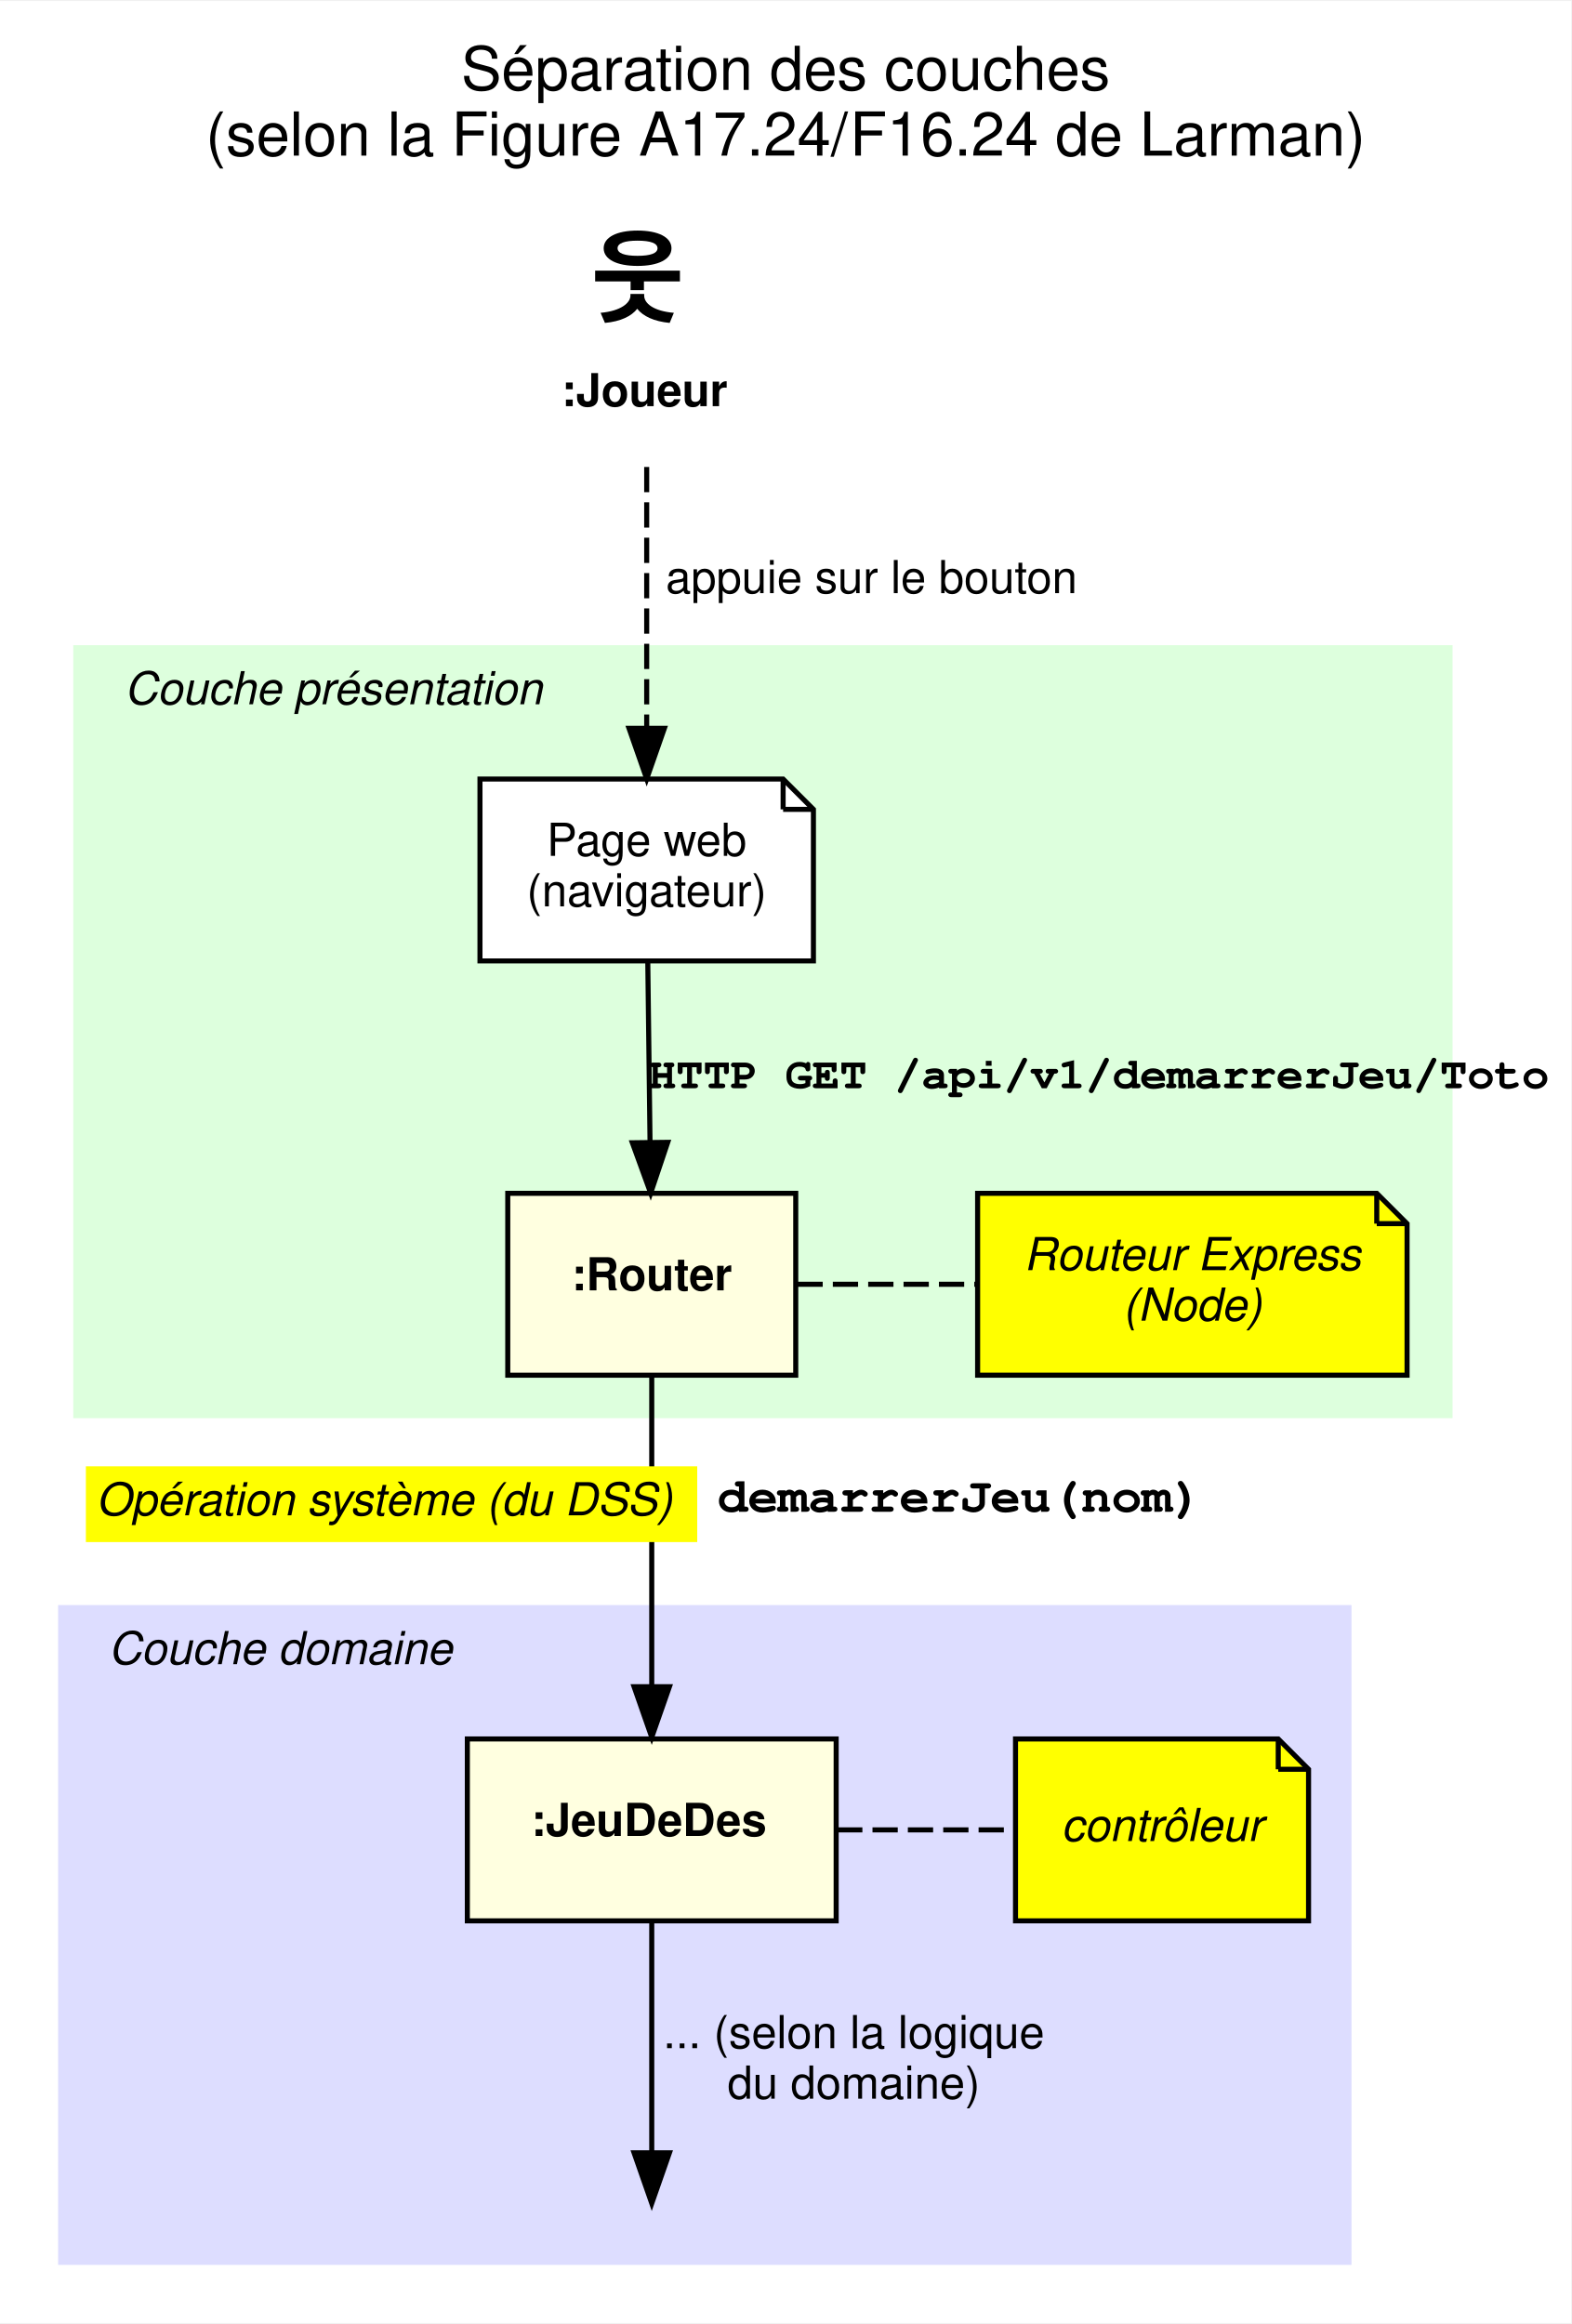
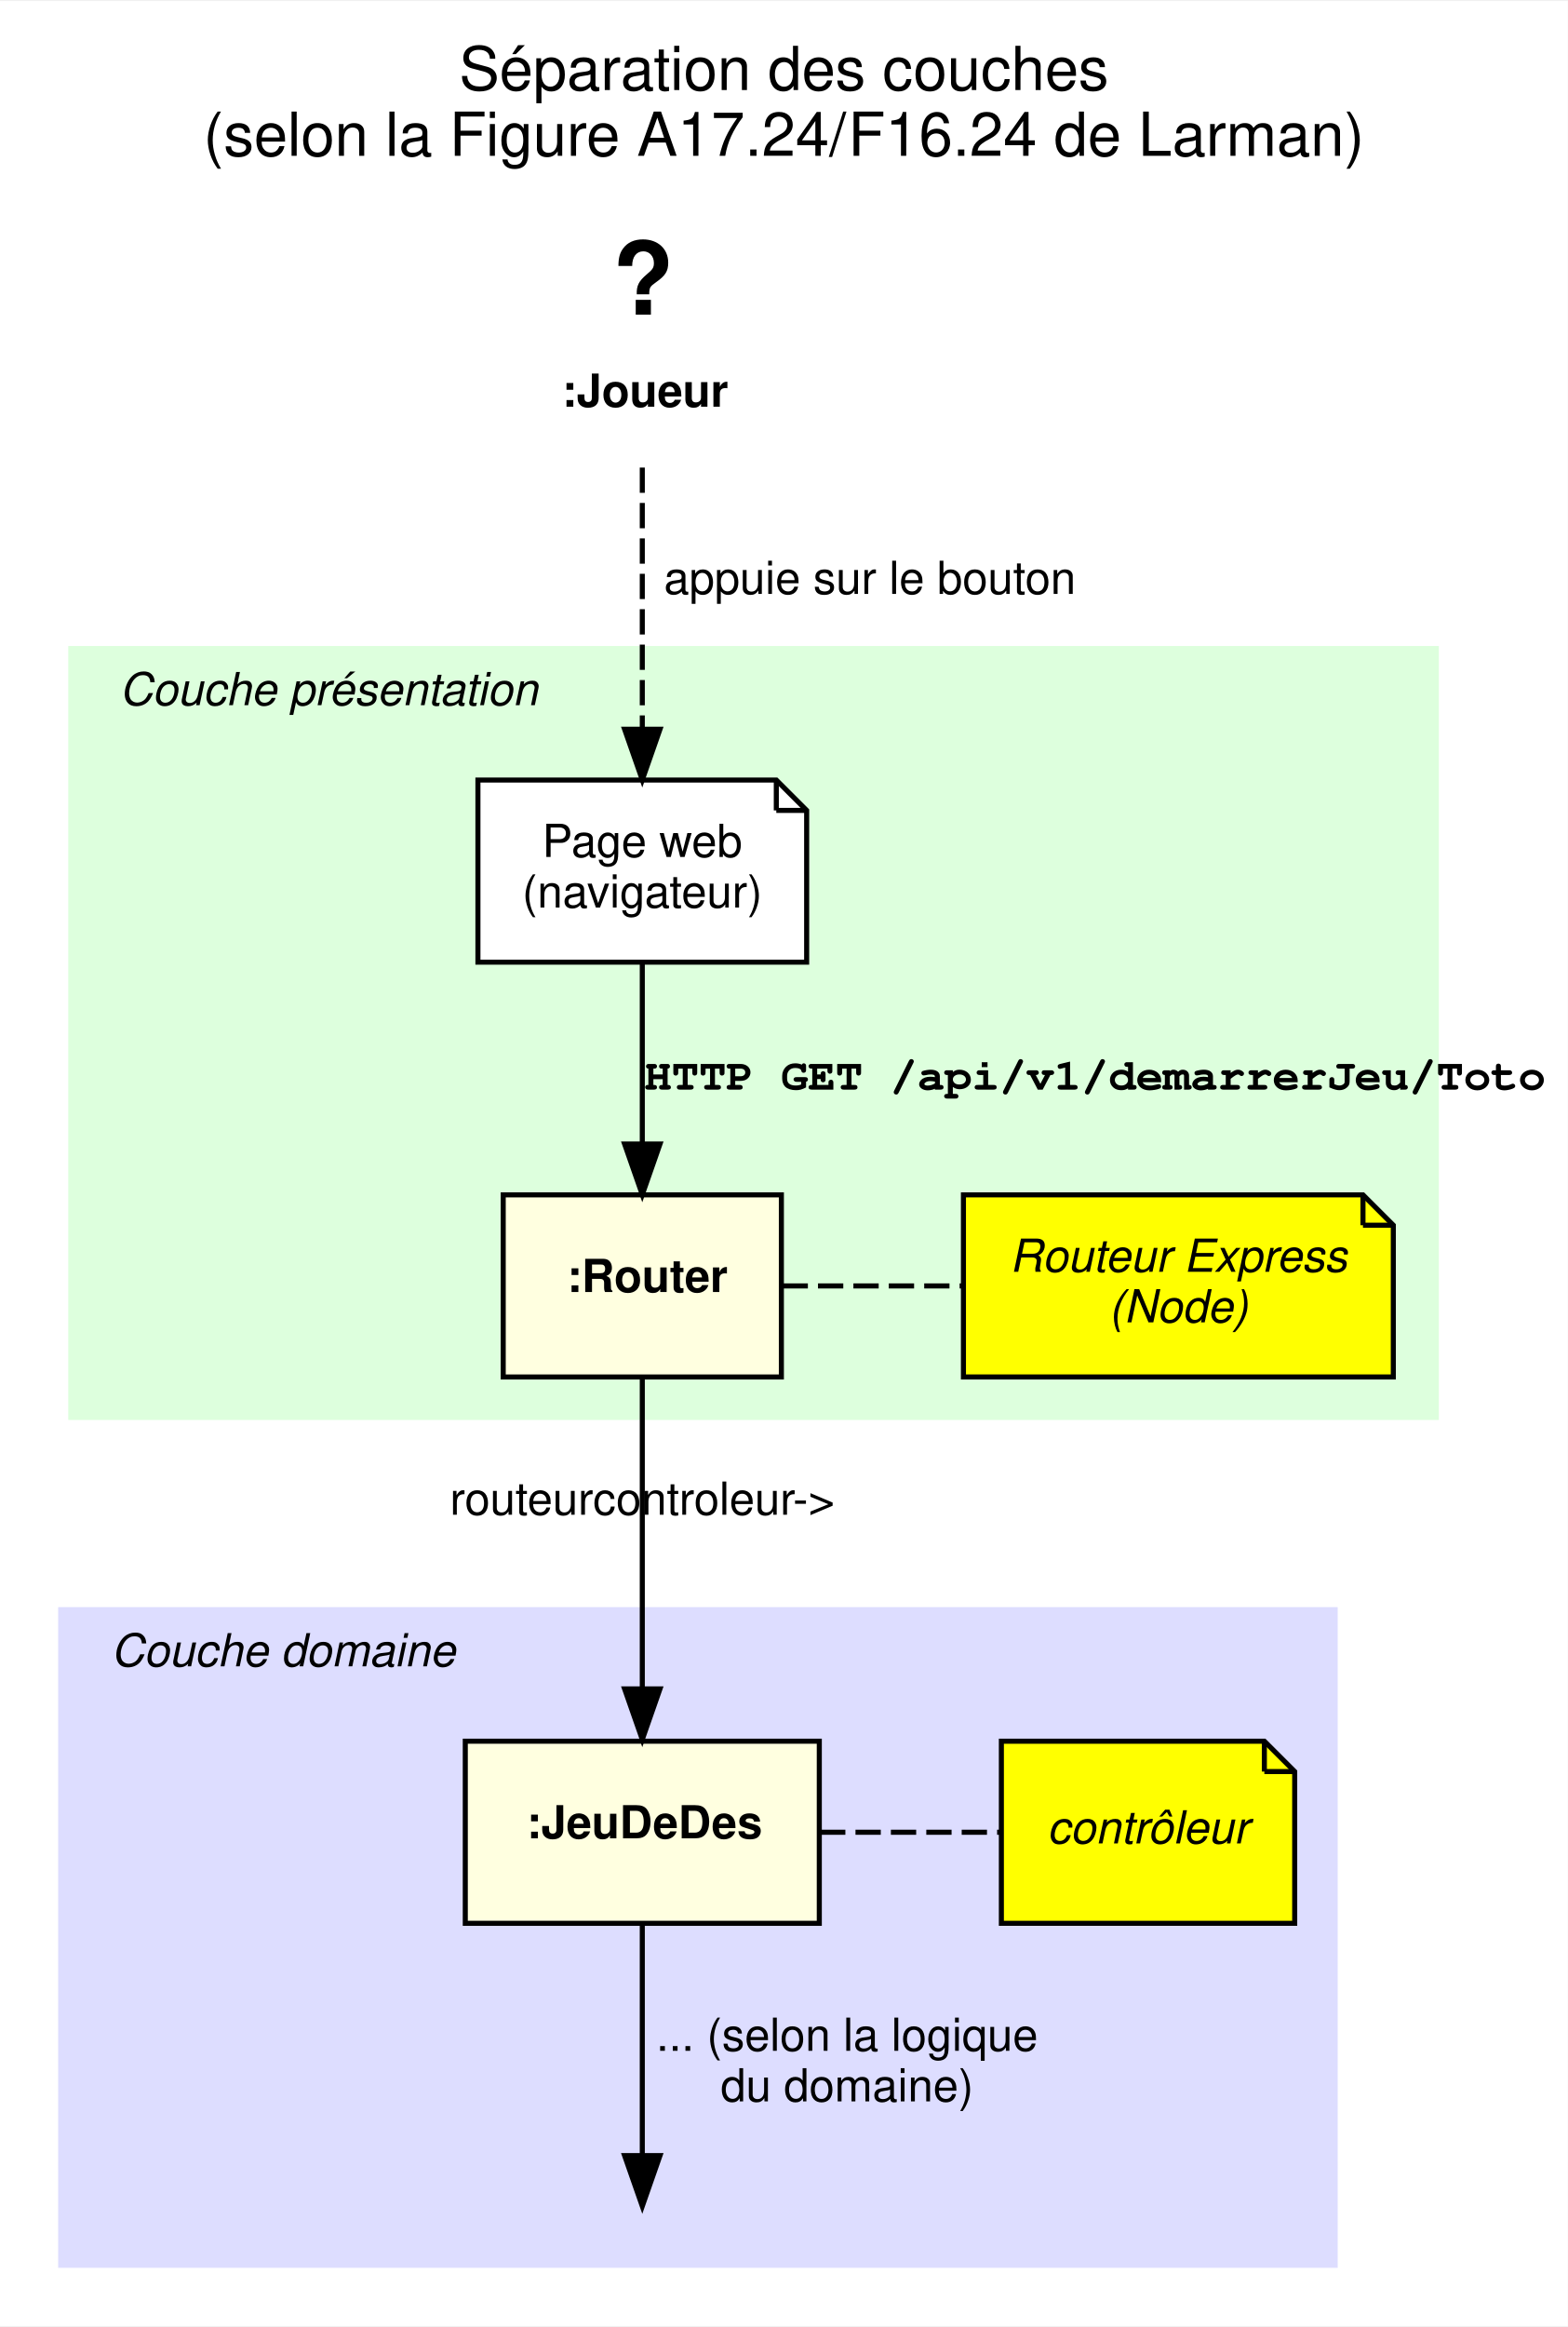
- <svg xmlns="http://www.w3.org/2000/svg" width="311pt" height="460pt" viewBox="0.00 0.00 311.00 459.60">
+ <svg xmlns="http://www.w3.org/2000/svg" width="310pt" height="460pt" viewBox="0.00 0.00 310.00 459.60">
  <g id="graph0" class="graph" transform="scale(1 1) rotate(0) translate(4 455.6)">
-     <polygon fill="white" stroke="none" points="-4,4 -4,-455.6 307,-455.6 307,4 -4,4" />
-     <text text-anchor="middle" x="151.5" y="-438" font-family="Helvetica,sans-Serif" font-size="12.00">Séparation des couches</text>
-     <text text-anchor="middle" x="151.5" y="-425" font-family="Helvetica,sans-Serif" font-size="12.00">(selon la Figure A17.24/F16.24 de Larman)</text>
+     <polygon fill="white" stroke="none" points="-4,4 -4,-455.6 306,-455.6 306,4 -4,4" />
+     <text text-anchor="middle" x="151" y="-438" font-family="Helvetica,sans-Serif" font-size="12.00">Séparation des couches</text>
+     <text text-anchor="middle" x="151" y="-425" font-family="Helvetica,sans-Serif" font-size="12.00">(selon la Figure A17.24/F16.24 de Larman)</text>
    <g id="clust1" class="cluster">
-       <polygon fill="#ddffdd" stroke="#ddffdd" points="11,-175.6 11,-327.6 283,-327.6 283,-175.6 11,-175.6" />
-       <text text-anchor="middle" x="62" y="-316.4" font-family="Helvetica,sans-Serif" font-style="oblique" font-size="9.00">Couche présentation</text>
+       <polygon fill="#ddffdd" stroke="#ddffdd" points="10,-175.6 10,-327.6 280,-327.6 280,-175.6 10,-175.6" />
+       <text text-anchor="middle" x="61" y="-316.4" font-family="Helvetica,sans-Serif" font-style="oblique" font-size="9.00">Couche présentation</text>
    </g>
    <g id="clust4" class="cluster">
-       <polygon fill="#ddddff" stroke="#ddddff" points="8,-8 8,-137.6 263,-137.6 263,-8 8,-8" />
-       <text text-anchor="middle" x="51.5" y="-126.4" font-family="Helvetica,sans-Serif" font-style="oblique" font-size="9.00">Couche domaine</text>
+       <polygon fill="#ddddff" stroke="#ddddff" points="8,-8 8,-137.6 260,-137.6 260,-8 8,-8" />
+       <text text-anchor="middle" x="52" y="-126.4" font-family="Helvetica,sans-Serif" font-style="oblique" font-size="9.00">Couche domaine</text>
    </g>
    <g id="node1" class="node">
-       <polygon fill="white" stroke="none" points="153,-417.6 95,-417.6 95,-363.6 153,-363.6 153,-417.6" />
-       <text text-anchor="start" x="113" y="-393.6" font-family="Helvetica,sans-Serif" font-weight="bold" font-size="20.00">웃</text>
+       <polygon fill="white" stroke="none" points="151.5,-417.6 94.5,-417.6 94.5,-363.6 151.5,-363.6 151.5,-417.6" />
+       <text text-anchor="start" x="117" y="-393.6" font-family="Helvetica,sans-Serif" font-weight="bold" font-size="20.00">?</text>
      <text text-anchor="start" x="107" y="-375.4" font-family="Helvetica,sans-Serif" font-weight="bold" font-size="9.00">:Joueur</text>
    </g>
    <g id="node2" class="node">
-       <polygon fill="white" stroke="black" points="151,-301.6 91,-301.6 91,-265.6 157,-265.6 157,-295.6 151,-301.6" />
-       <polyline fill="none" stroke="black" points="151,-301.6 151,-295.6 " />
-       <polyline fill="none" stroke="black" points="157,-295.6 151,-295.6 " />
-       <text text-anchor="middle" x="124" y="-286.4" font-family="Helvetica,sans-Serif" font-size="9.00">Page web</text>
-       <text text-anchor="middle" x="124" y="-276.4" font-family="Helvetica,sans-Serif" font-size="9.00">(navigateur)</text>
+       <polygon fill="white" stroke="black" points="149.5,-301.6 90.5,-301.6 90.5,-265.6 155.5,-265.6 155.5,-295.6 149.5,-301.6" />
+       <polyline fill="none" stroke="black" points="149.5,-301.6 149.5,-295.6 " />
+       <polyline fill="none" stroke="black" points="155.5,-295.6 149.5,-295.6 " />
+       <text text-anchor="middle" x="123" y="-286.4" font-family="Helvetica,sans-Serif" font-size="9.00">Page web</text>
+       <text text-anchor="middle" x="123" y="-276.4" font-family="Helvetica,sans-Serif" font-size="9.00">(navigateur)</text>
    </g>
    <g id="edge5" class="edge">
-       <path fill="none" stroke="black" stroke-dasharray="5,2" d="M124,-363.375C124,-347.681 124,-327.765 124,-311.886" />
-       <polygon fill="black" stroke="black" points="127.5,-311.639 124,-301.639 120.5,-311.639 127.5,-311.639" />
-       <text text-anchor="middle" x="168.5" y="-338.4" font-family="Helvetica,sans-Serif" font-size="9.00">  appuie sur le bouton</text>
+       <path fill="none" stroke="black" stroke-dasharray="5,2" d="M123,-363.375C123,-347.681 123,-327.765 123,-311.886" />
+       <polygon fill="black" stroke="black" points="126.5,-311.639 123,-301.639 119.5,-311.639 126.5,-311.639" />
+       <text text-anchor="middle" x="168" y="-338.4" font-family="Helvetica,sans-Serif" font-size="9.00">  appuie sur le bouton</text>
    </g>
    <g id="node3" class="node">
-       <polygon fill="lightyellow" stroke="black" points="153.5,-219.6 96.5,-219.6 96.5,-183.6 153.5,-183.6 153.5,-219.6" />
-       <text text-anchor="start" x="109" y="-200.4" font-family="Helvetica,sans-Serif" font-weight="bold" font-size="9.00">:Router</text>
+       <polygon fill="lightyellow" stroke="black" points="150.5,-219.6 95.5,-219.6 95.5,-183.6 150.5,-183.6 150.5,-219.6" />
+       <text text-anchor="start" x="108" y="-200.4" font-family="Helvetica,sans-Serif" font-weight="bold" font-size="9.00">:Router</text>
    </g>
    <g id="edge1" class="edge">
-       <path fill="none" stroke="black" d="M124.217,-265.241C124.346,-254.897 124.513,-241.541 124.66,-229.821" />
-       <polygon fill="black" stroke="black" points="128.162,-229.693 124.787,-219.65 121.162,-229.606 128.162,-229.693" />
-       <text text-anchor="middle" x="213.5" y="-240.4" font-family="Courier,monospace" font-weight="bold" font-size="9.00"> HTTP GET /api/v1/demarrerJeu/Toto</text>
+       <path fill="none" stroke="black" d="M123,-265.241C123,-254.897 123,-241.541 123,-229.821" />
+       <polygon fill="black" stroke="black" points="126.5,-229.65 123,-219.65 119.5,-229.65 126.5,-229.65" />
+       <text text-anchor="middle" x="212.5" y="-240.4" font-family="Courier,monospace" font-weight="bold" font-size="9.00"> HTTP GET /api/v1/demarrerJeu/Toto</text>
    </g>
    <g id="node6" class="node">
-       <polygon fill="yellow" stroke="black" points="268.5,-219.6 189.5,-219.6 189.5,-183.6 274.5,-183.6 274.5,-213.6 268.5,-219.6" />
-       <polyline fill="none" stroke="black" points="268.5,-219.6 268.5,-213.6 " />
-       <polyline fill="none" stroke="black" points="274.5,-213.6 268.5,-213.6 " />
-       <text text-anchor="middle" x="232" y="-204.4" font-family="Helvetica,sans-Serif" font-style="oblique" font-size="9.00">Routeur Express</text>
-       <text text-anchor="middle" x="232" y="-194.4" font-family="Helvetica,sans-Serif" font-style="oblique" font-size="9.00">(Node)</text>
+       <polygon fill="yellow" stroke="black" points="265.5,-219.6 186.5,-219.6 186.5,-183.6 271.5,-183.6 271.5,-213.6 265.5,-219.6" />
+       <polyline fill="none" stroke="black" points="265.5,-219.6 265.5,-213.6 " />
+       <polyline fill="none" stroke="black" points="271.5,-213.6 265.5,-213.6 " />
+       <text text-anchor="middle" x="229" y="-204.4" font-family="Helvetica,sans-Serif" font-style="oblique" font-size="9.00">Routeur Express</text>
+       <text text-anchor="middle" x="229" y="-194.4" font-family="Helvetica,sans-Serif" font-style="oblique" font-size="9.00">(Node)</text>
    </g>
    <g id="edge2" class="edge">
-       <path fill="none" stroke="black" stroke-dasharray="5,2" d="M153.84,-201.6C165.645,-201.6 177.451,-201.6 189.256,-201.6" />
+       <path fill="none" stroke="black" stroke-dasharray="5,2" d="M150.742,-201.6C162.562,-201.6 174.383,-201.6 186.203,-201.6" />
    </g>
    <g id="node9" class="node">
-       <polygon fill="lightyellow" stroke="black" points="161.5,-111.6 88.5,-111.6 88.5,-75.6 161.5,-75.6 161.5,-111.6" />
-       <text text-anchor="start" x="101" y="-92.4" font-family="Helvetica,sans-Serif" font-weight="bold" font-size="9.00">:JeuDeDes</text>
+       <polygon fill="lightyellow" stroke="black" points="158,-111.6 88,-111.6 88,-75.6 158,-75.6 158,-111.6" />
+       <text text-anchor="start" x="100" y="-92.4" font-family="Helvetica,sans-Serif" font-weight="bold" font-size="9.00">:JeuDeDes</text>
    </g>
    <g id="edge4" class="edge">
-       <path fill="none" stroke="black" d="M125,-183.569C125,-166.978 125,-141.483 125,-122.031" />
-       <polygon fill="black" stroke="black" points="128.5,-121.941 125,-111.941 121.5,-121.941 128.5,-121.941" />
-       <polygon fill="yellow" stroke="none" points="13,-150.569 13,-165.569 134,-165.569 134,-150.569 13,-150.569" />
-       <text text-anchor="start" x="15" y="-155.869" font-family="Helvetica,sans-Serif" font-style="oblique" font-size="9.00">Opération système (du DSS)</text>
-       <text text-anchor="start" x="138" y="-156.569" font-family="Courier,monospace" font-weight="bold" font-size="10.00">demarrerJeu(nom)</text>
+       <path fill="none" stroke="black" d="M123,-183.569C123,-166.978 123,-141.483 123,-122.031" />
+       <polygon fill="black" stroke="black" points="126.5,-121.941 123,-111.941 119.5,-121.941 126.5,-121.941" />
+       <text text-anchor="middle" x="123" y="-156.369" font-family="Helvetica,sans-Serif" font-size="9.00">routeurcontroleur-&gt;</text>
    </g>
    <g id="node4" class="node">
-       <polygon fill="none" stroke="none" points="73,-301.6 19,-301.6 19,-265.6 73,-265.6 73,-301.6" />
+       <polygon fill="none" stroke="none" points="72,-301.6 18,-301.6 18,-265.6 72,-265.6 72,-301.6" />
    </g>
    <g id="node5" class="node">
-       <polygon fill="none" stroke="none" points="78.5,-219.6 19.5,-219.6 19.5,-183.6 78.5,-183.6 78.5,-219.6" />
-       <text text-anchor="middle" x="49" y="-199.4" font-family="Helvetica,sans-Serif" font-size="9.00">                   </text>
+       <polygon fill="none" stroke="none" points="77.5,-219.6 18.5,-219.6 18.5,-183.6 77.5,-183.6 77.5,-219.6" />
+       <text text-anchor="middle" x="48" y="-199.4" font-family="Helvetica,sans-Serif" font-size="9.00">                   </text>
    </g>
    <g id="node7" class="node">
-       <ellipse fill="none" stroke="none" cx="125" cy="-17.8" rx="1.8" ry="1.8" />
+       <ellipse fill="none" stroke="none" cx="123" cy="-17.8" rx="1.8" ry="1.8" />
    </g>
    <g id="node8" class="node">
-       <polygon fill="yellow" stroke="black" points="249,-111.6 197,-111.6 197,-75.6 255,-75.6 255,-105.6 249,-111.6" />
-       <polyline fill="none" stroke="black" points="249,-111.6 249,-105.6 " />
-       <polyline fill="none" stroke="black" points="255,-105.6 249,-105.6 " />
-       <text text-anchor="middle" x="226" y="-91.4" font-family="Helvetica,sans-Serif" font-style="oblique" font-size="9.00">contrôleur</text>
+       <polygon fill="yellow" stroke="black" points="246,-111.6 194,-111.6 194,-75.6 252,-75.6 252,-105.6 246,-111.6" />
+       <polyline fill="none" stroke="black" points="246,-111.6 246,-105.6 " />
+       <polyline fill="none" stroke="black" points="252,-105.6 246,-105.6 " />
+       <text text-anchor="middle" x="223" y="-91.4" font-family="Helvetica,sans-Serif" font-style="oblique" font-size="9.00">contrôleur</text>
    </g>
    <g id="edge6" class="edge">
-       <path fill="none" stroke="black" d="M125,-75.483C125,-61.437 125,-41.961 125,-29.882" />
-       <polygon fill="black" stroke="black" points="128.5,-29.68 125,-19.68 121.5,-29.68 128.5,-29.68" />
-       <text text-anchor="middle" x="165" y="-50.4" font-family="Helvetica,sans-Serif" font-size="9.00"> ... (selon la logique</text>
-       <text text-anchor="middle" x="165" y="-40.4" font-family="Helvetica,sans-Serif" font-size="9.00">du domaine)</text>
+       <path fill="none" stroke="black" d="M123,-75.483C123,-61.437 123,-41.961 123,-29.882" />
+       <polygon fill="black" stroke="black" points="126.5,-29.68 123,-19.68 119.5,-29.68 126.5,-29.68" />
+       <text text-anchor="middle" x="163.5" y="-50.4" font-family="Helvetica,sans-Serif" font-size="9.00"> ... (selon la logique</text>
+       <text text-anchor="middle" x="163.5" y="-40.4" font-family="Helvetica,sans-Serif" font-size="9.00">du domaine)</text>
    </g>
    <g id="edge3" class="edge">
-       <path fill="none" stroke="black" stroke-dasharray="5,2" d="M161.691,-93.6C173.414,-93.6 185.137,-93.6 196.86,-93.6" />
+       <path fill="none" stroke="black" stroke-dasharray="5,2" d="M158.156,-93.6C170.061,-93.6 181.966,-93.6 193.871,-93.6" />
    </g>
    <g id="node10" class="node">
      <polygon fill="none" stroke="none" points="70,-111.6 16,-111.6 16,-75.6 70,-75.6 70,-111.6" />
    </g>
  </g>
</svg>
